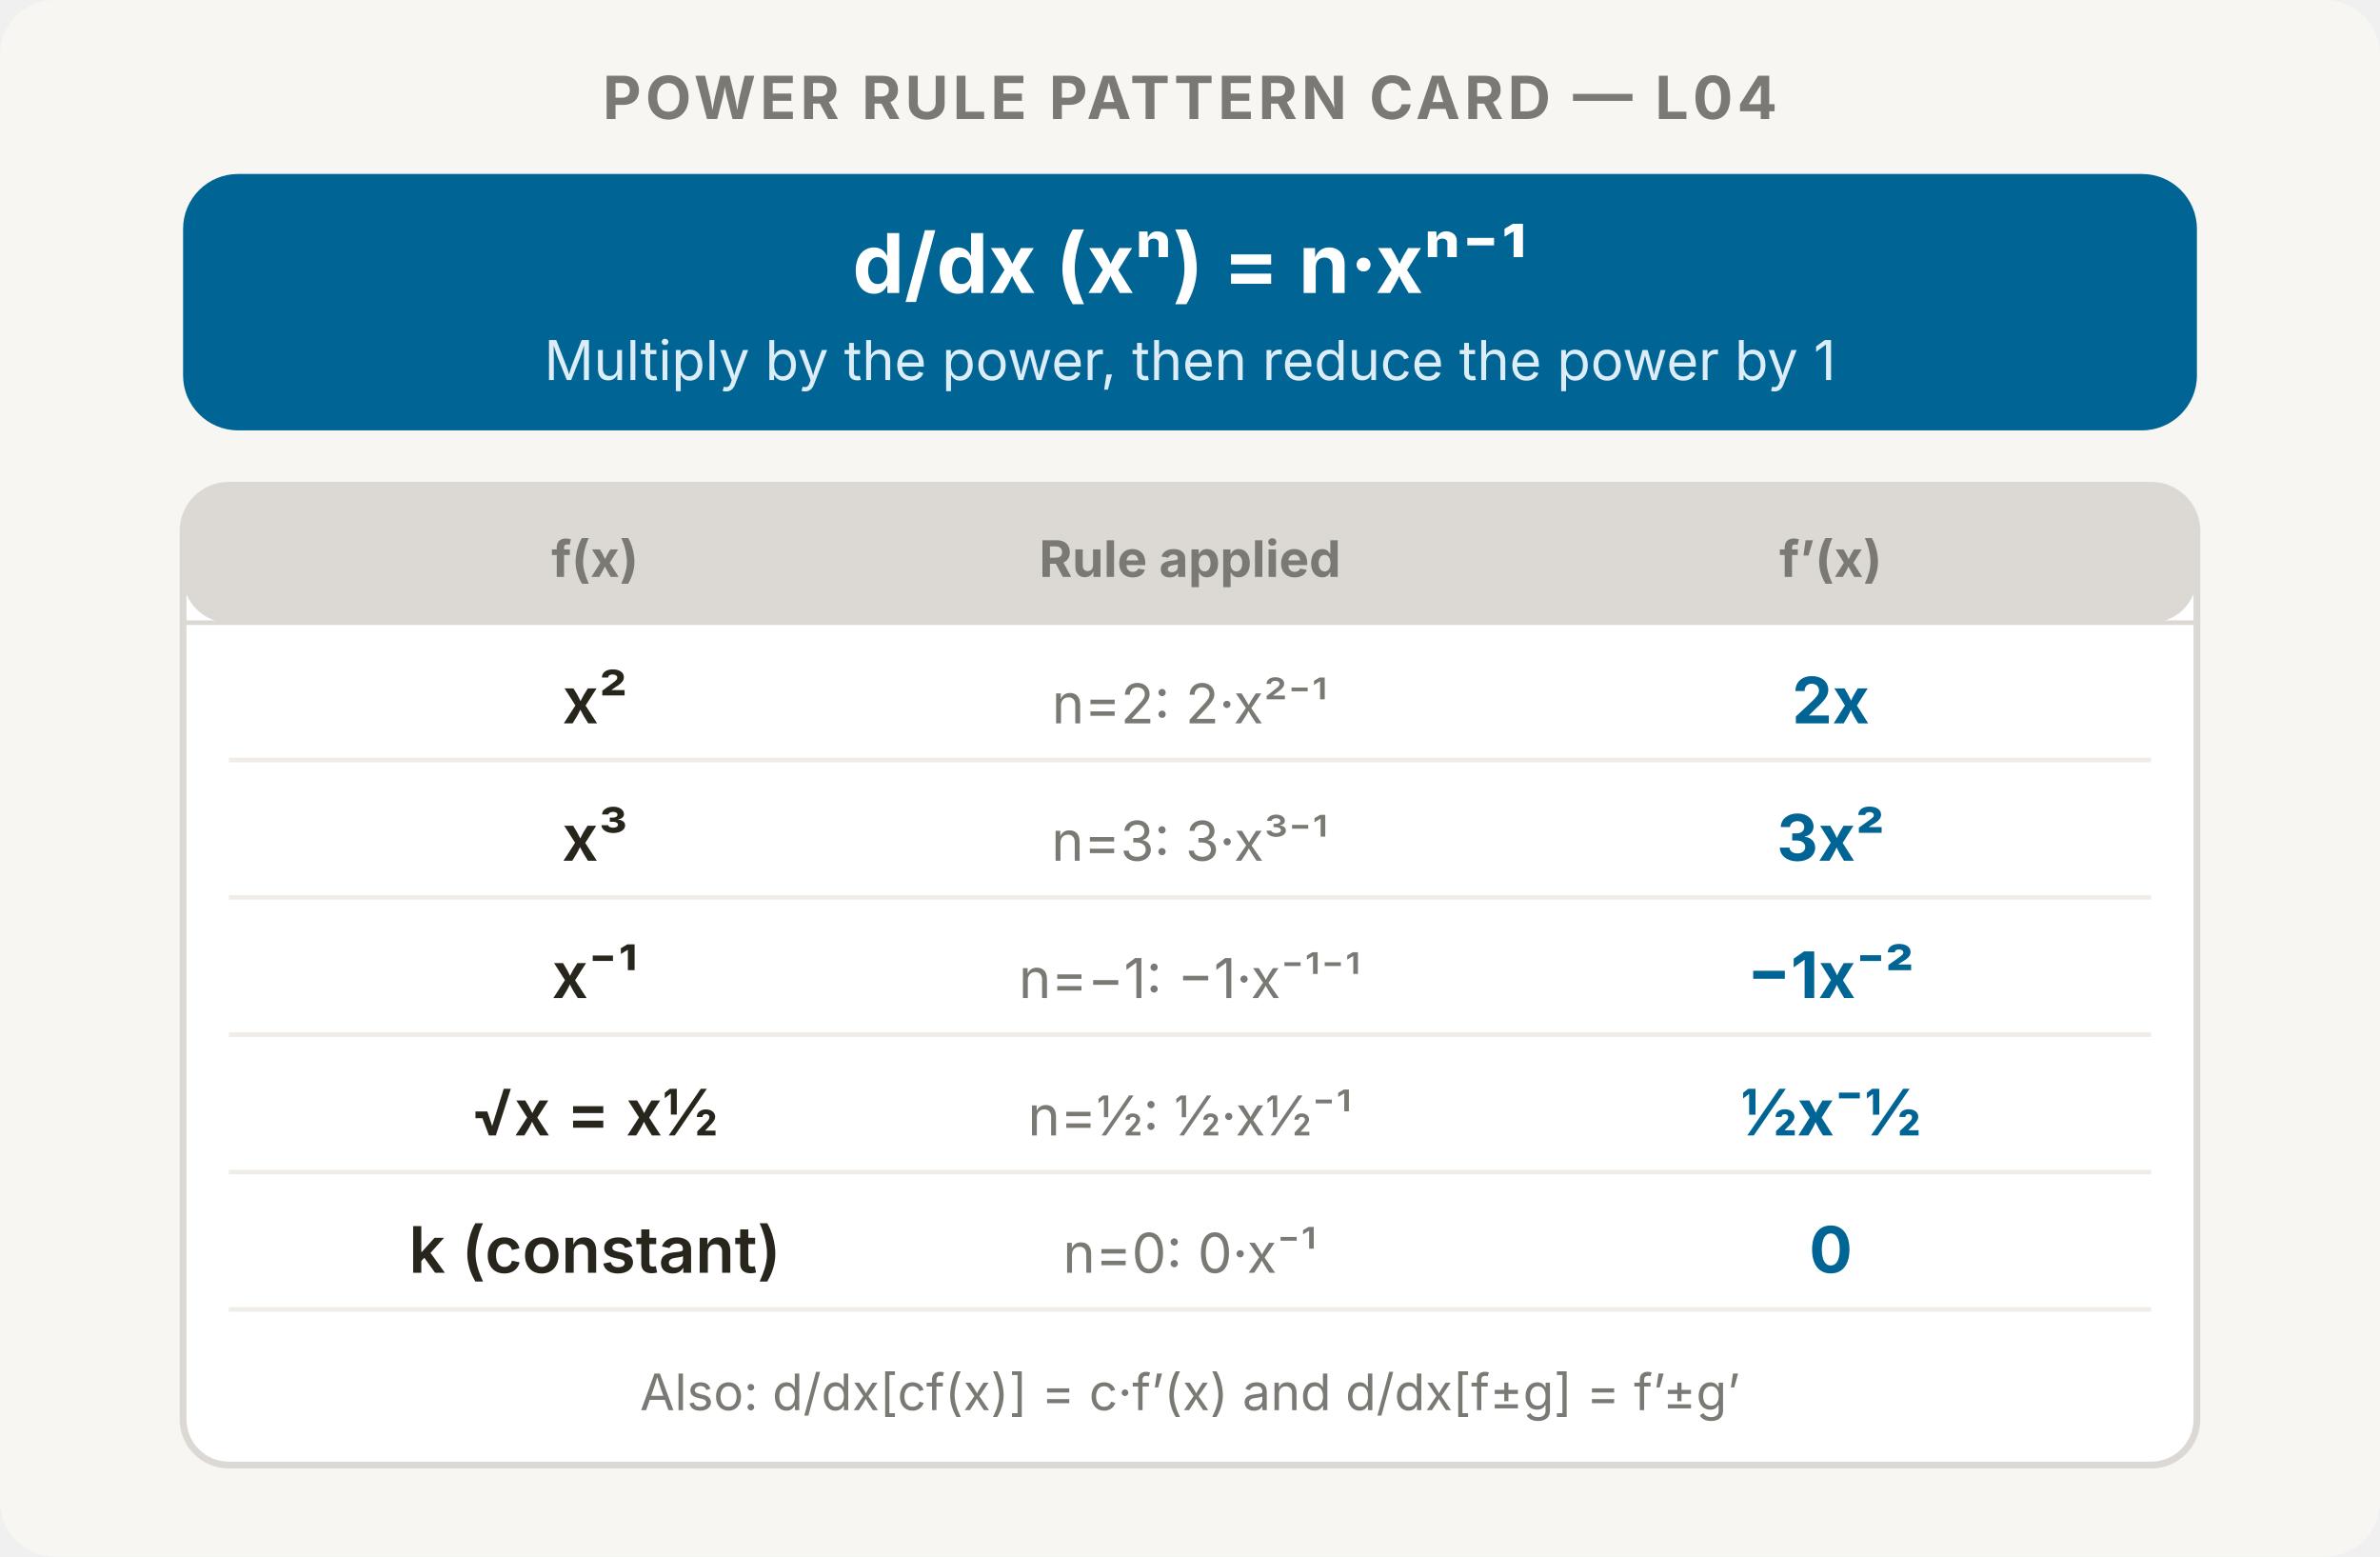
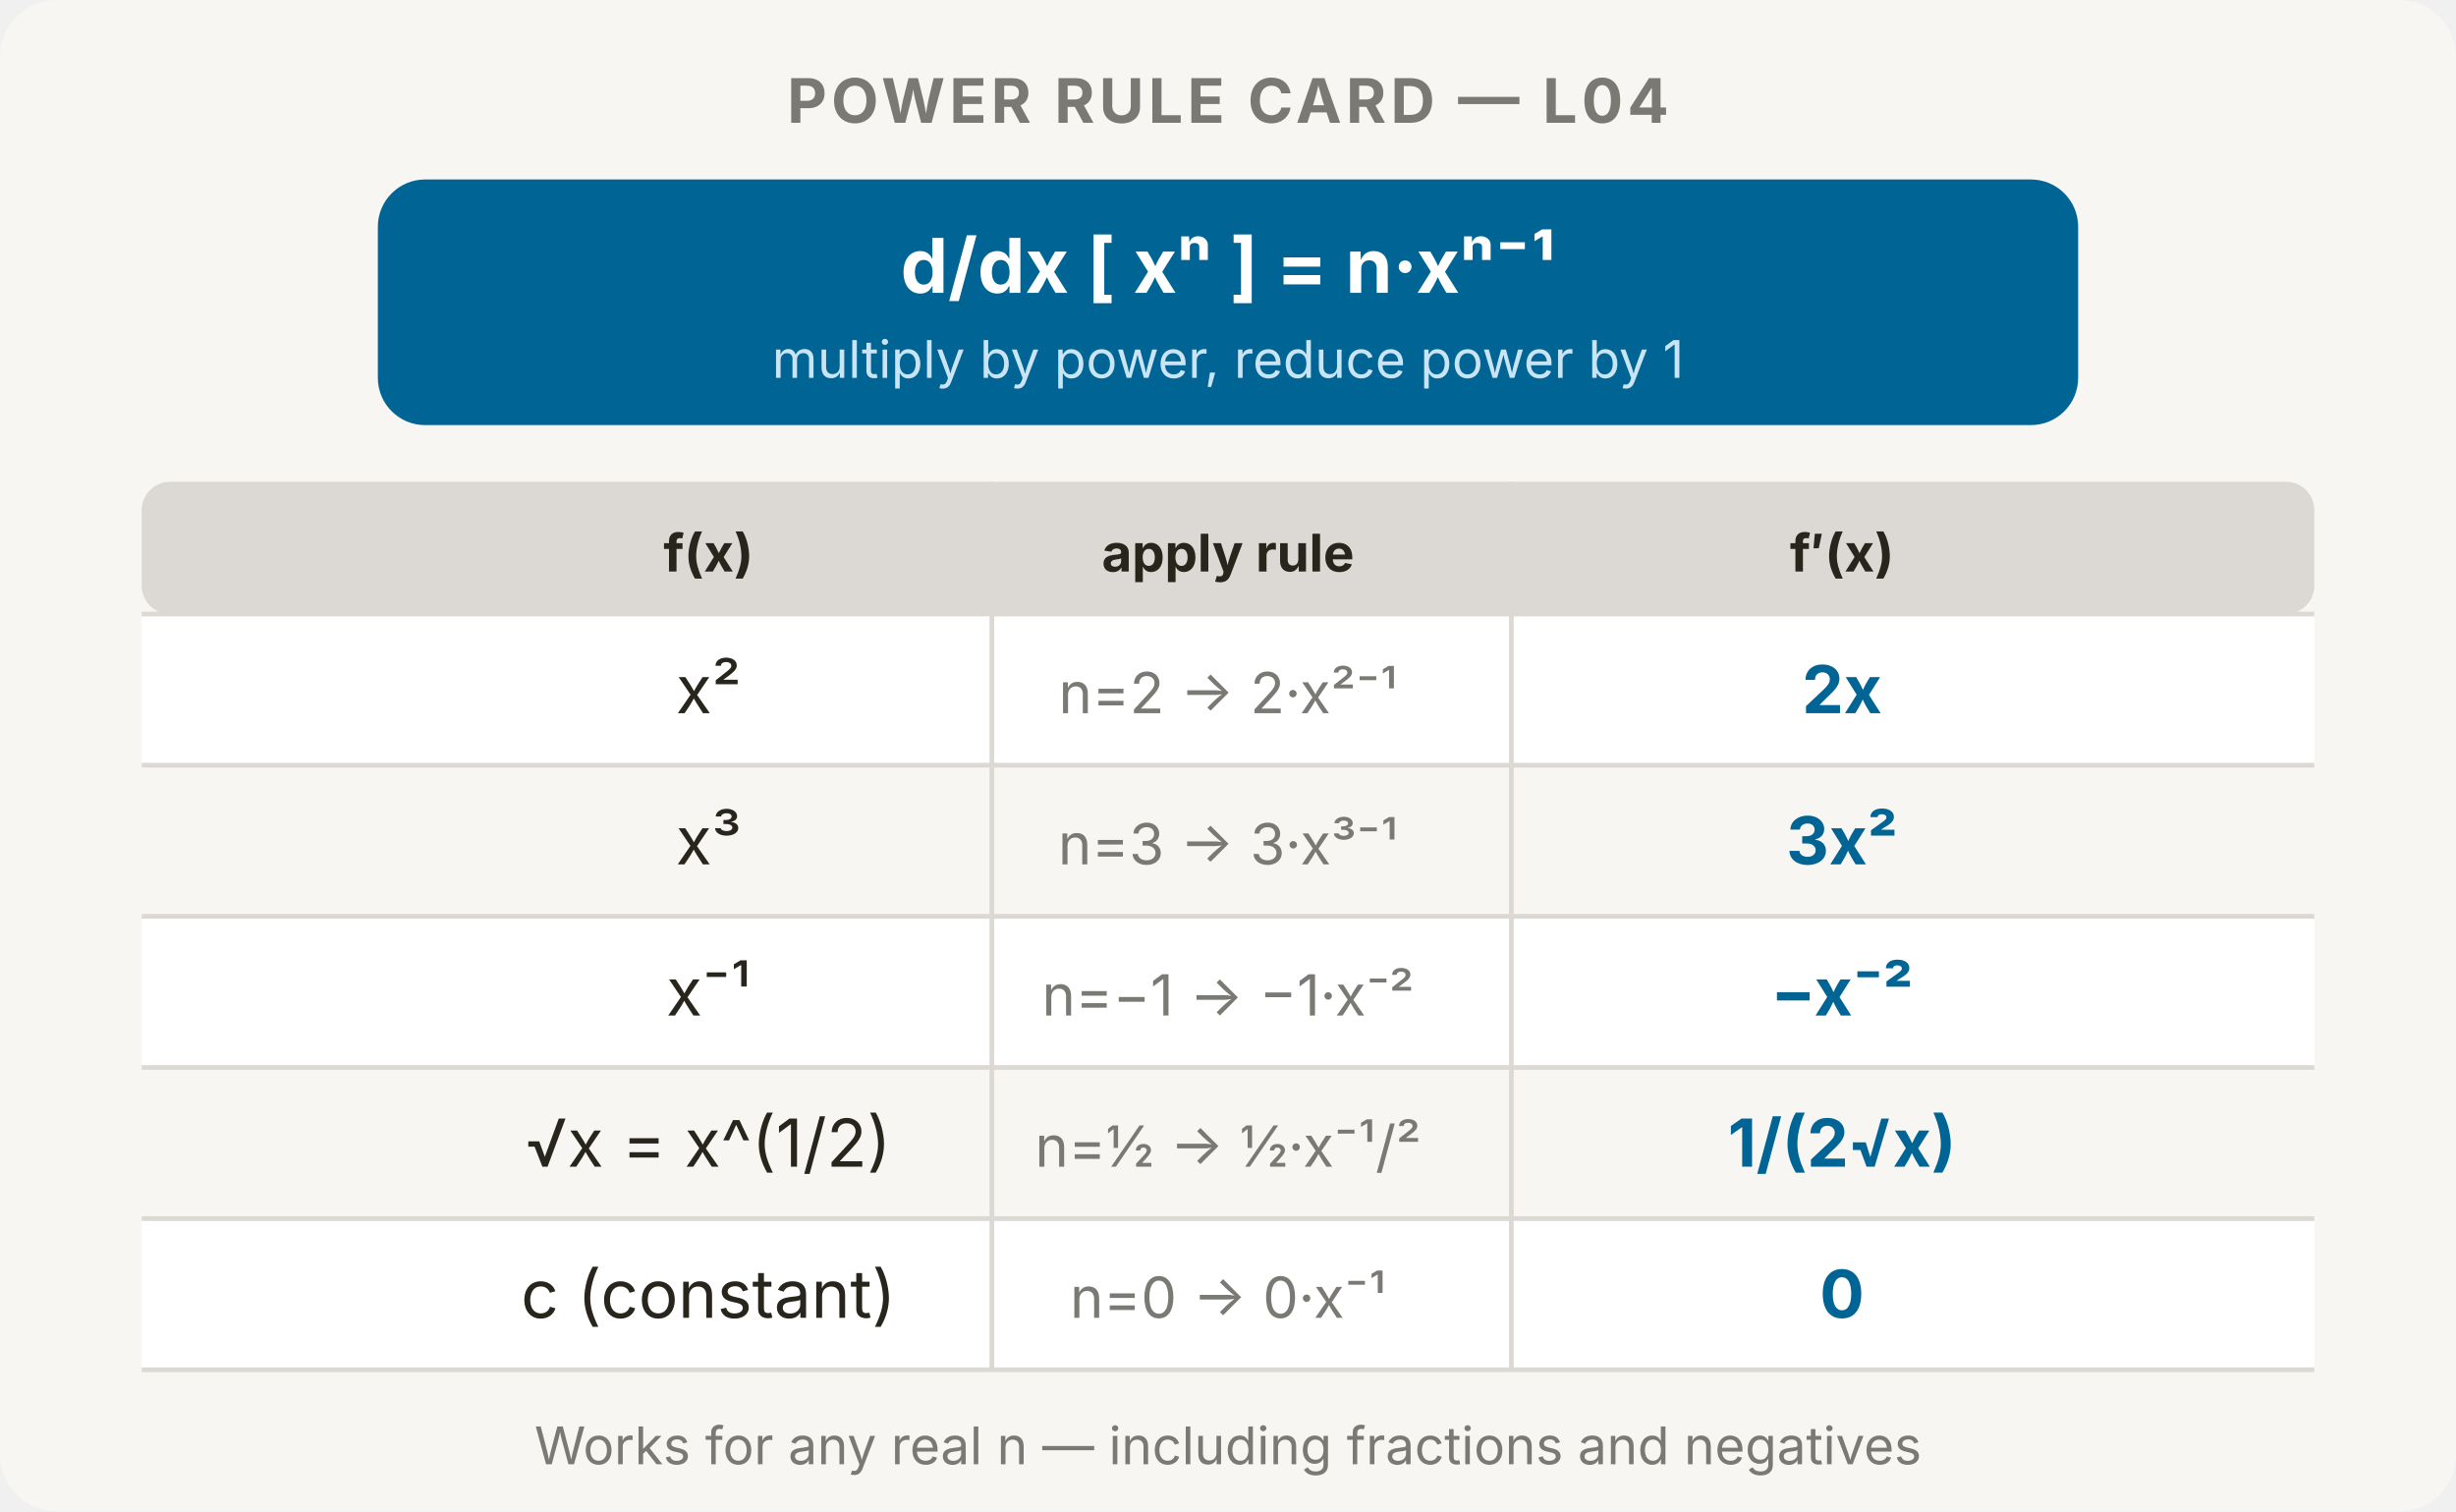
- <svg xmlns="http://www.w3.org/2000/svg" viewBox="0 0 520 340" font-family="Inter,Helvetica Neue,sans-serif">
-   <rect width="520" height="340" fill="#f7f6f2" rx="12" />
-   <text x="260" y="26" font-size="13" font-weight="700" fill="#7a7974" text-anchor="middle" letter-spacing="0.07em">POWER RULE PATTERN CARD — L04</text>
-   <rect x="40" y="38" width="440" height="56" rx="12" fill="#006494" />
-   <text x="260" y="64" font-size="18" font-weight="700" fill="#fff" text-anchor="middle">d/dx (xⁿ) = n·xⁿ⁻¹</text>
-   <text x="260" y="83" font-size="12" fill="#dcedf7" text-anchor="middle">Multiply by the power, then reduce the power by 1</text>
-   <rect x="40" y="106" width="440" height="214" rx="10" fill="#fff" stroke="#dcd9d5" stroke-width="1.5" />
-   <rect x="40" y="106" width="440" height="30" rx="10" fill="#dcd9d5" />
-   <text x="130" y="126" font-size="11" font-weight="700" fill="#7a7974" text-anchor="middle">f(x)</text>
-   <text x="260" y="126" font-size="11" font-weight="700" fill="#7a7974" text-anchor="middle">Rule applied</text>
-   <text x="400" y="126" font-size="11" font-weight="700" fill="#7a7974" text-anchor="middle">f’(x)</text>
-   <line x1="40" y1="136" x2="480" y2="136" stroke="#dcd9d5" stroke-width="1" />
-   <text x="130" y="158" font-size="14" fill="#28251d" text-anchor="middle" font-weight="600">x²</text>
-   <text x="260" y="158" font-size="12" fill="#7a7974" text-anchor="middle">n=2: 2·x²⁻¹</text>
-   <text x="400" y="158" font-size="14" fill="#006494" text-anchor="middle" font-weight="700">2x</text>
-   <line x1="50" y1="166" x2="470" y2="166" stroke="#f0ede8" stroke-width="1" />
-   <text x="130" y="188" font-size="14" fill="#28251d" text-anchor="middle" font-weight="600">x³</text>
-   <text x="260" y="188" font-size="12" fill="#7a7974" text-anchor="middle">n=3: 3·x³⁻¹</text>
-   <text x="400" y="188" font-size="14" fill="#006494" text-anchor="middle" font-weight="700">3x²</text>
-   <line x1="50" y1="196" x2="470" y2="196" stroke="#f0ede8" stroke-width="1" />
-   <text x="130" y="218" font-size="14" fill="#28251d" text-anchor="middle" font-weight="600">x⁻¹</text>
-   <text x="260" y="218" font-size="12" fill="#7a7974" text-anchor="middle">n=−1: −1·x⁻¹⁻¹</text>
-   <text x="400" y="218" font-size="14" fill="#006494" text-anchor="middle" font-weight="700">−1x⁻²</text>
-   <line x1="50" y1="226" x2="470" y2="226" stroke="#f0ede8" stroke-width="1" />
-   <text x="130" y="248" font-size="14" fill="#28251d" text-anchor="middle" font-weight="600">√x = x½</text>
-   <text x="260" y="248" font-size="12" fill="#7a7974" text-anchor="middle">n=½: ½·x½⁻¹</text>
-   <text x="400" y="248" font-size="14" fill="#006494" text-anchor="middle" font-weight="700">½x⁻½</text>
-   <line x1="50" y1="256" x2="470" y2="256" stroke="#f0ede8" stroke-width="1" />
-   <text x="130" y="278" font-size="14" fill="#28251d" text-anchor="middle" font-weight="600">k (constant)</text>
-   <text x="260" y="278" font-size="12" fill="#7a7974" text-anchor="middle">n=0: 0·x⁻¹</text>
-   <text x="400" y="278" font-size="14" fill="#006494" text-anchor="middle" font-weight="700">0</text>
-   <line x1="50" y1="286" x2="470" y2="286" stroke="#f0ede8" stroke-width="1" />
-   <text x="260" y="308" font-size="11" fill="#7a7974" text-anchor="middle">Also: d/dx[cf(x)] = c·f’(x) and d/dx[f±g] = f’±g’</text>
+ <svg xmlns="http://www.w3.org/2000/svg" viewBox="0 0 520 320" font-family="Inter,Helvetica Neue,sans-serif">
+   <rect width="520" height="320" fill="#f7f6f2" rx="12" />
+   <text x="260" y="26" font-size="13" font-weight="700" fill="#7a7974" text-anchor="middle" letter-spacing="0.07em">POWER RULE CARD — L04</text>
+   <rect x="80" y="38" width="360" height="52" rx="10" fill="#006494" />
+   <text x="260" y="62" font-size="16" font-weight="700" fill="#fff" text-anchor="middle">d/dx [ xⁿ ] = n·xⁿ⁻¹</text>
+   <text x="260" y="80" font-size="11" fill="#c8e4f5" text-anchor="middle">multiply by power, reduce power by 1</text>
+   <rect x="30" y="102" width="460" height="28" rx="6" fill="#dcd9d5" />
+   <text x="150" y="121" font-size="11" font-weight="700" fill="#28251d" text-anchor="middle">f(x)</text>
+   <text x="260" y="121" font-size="11" font-weight="700" fill="#28251d" text-anchor="middle">apply rule</text>
+   <text x="390" y="121" font-size="11" font-weight="700" fill="#28251d" text-anchor="middle">f′(x)</text>
+   <rect x="30" y="130" width="460" height="32" rx="0" fill="#fff" />
+   <text x="150" y="151" font-size="14" fill="#28251d" text-anchor="middle">x²</text>
+   <text x="260" y="151" font-size="12" fill="#7a7974" text-anchor="middle">n=2 → 2·x²⁻¹</text>
+   <text x="390" y="151" font-size="14" fill="#006494" font-weight="700" text-anchor="middle">2x</text>
+   <rect x="30" y="162" width="460" height="32" rx="0" fill="#f7f6f2" />
+   <text x="150" y="183" font-size="14" fill="#28251d" text-anchor="middle">x³</text>
+   <text x="260" y="183" font-size="12" fill="#7a7974" text-anchor="middle">n=3 → 3·x³⁻¹</text>
+   <text x="390" y="183" font-size="14" fill="#006494" font-weight="700" text-anchor="middle">3x²</text>
+   <rect x="30" y="194" width="460" height="32" rx="0" fill="#fff" />
+   <text x="150" y="215" font-size="14" fill="#28251d" text-anchor="middle">x⁻¹</text>
+   <text x="260" y="215" font-size="12" fill="#7a7974" text-anchor="middle">n=−1 → −1·x⁻²</text>
+   <text x="390" y="215" font-size="14" fill="#006494" font-weight="700" text-anchor="middle">−x⁻²</text>
+   <rect x="30" y="226" width="460" height="32" rx="0" fill="#f7f6f2" />
+   <text x="150" y="247" font-size="14" fill="#28251d" text-anchor="middle">√x = x^(1/2)</text>
+   <text x="260" y="247" font-size="12" fill="#7a7974" text-anchor="middle">n=½ → ½·x⁻¹/²</text>
+   <text x="390" y="247" font-size="14" fill="#006494" font-weight="700" text-anchor="middle">1/(2√x)</text>
+   <rect x="30" y="258" width="460" height="32" rx="0" fill="#fff" />
+   <text x="150" y="279" font-size="14" fill="#28251d" text-anchor="middle">c (constant)</text>
+   <text x="260" y="279" font-size="12" fill="#7a7974" text-anchor="middle">n=0 → 0·x⁻¹</text>
+   <text x="390" y="279" font-size="14" fill="#006494" font-weight="700" text-anchor="middle">0</text>
+   <line x1="30" y1="130" x2="490" y2="130" stroke="#dcd9d5" stroke-width="1" />
+   <line x1="30" y1="162" x2="490" y2="162" stroke="#dcd9d5" stroke-width="1" />
+   <line x1="30" y1="194" x2="490" y2="194" stroke="#dcd9d5" stroke-width="1" />
+   <line x1="30" y1="226" x2="490" y2="226" stroke="#dcd9d5" stroke-width="1" />
+   <line x1="30" y1="258" x2="490" y2="258" stroke="#dcd9d5" stroke-width="1" />
+   <line x1="30" y1="290" x2="490" y2="290" stroke="#dcd9d5" stroke-width="1" />
+   <line x1="210" y1="102" x2="210" y2="290" stroke="#dcd9d5" stroke-width="1" />
+   <line x1="320" y1="102" x2="320" y2="290" stroke="#dcd9d5" stroke-width="1" />
+   <rect x="30" y="296" width="460" height="18" rx="0" fill="none" />
+   <text x="260" y="310" font-size="11" fill="#7a7974" text-anchor="middle">Works for any real n — including fractions and negatives</text>
</svg>
